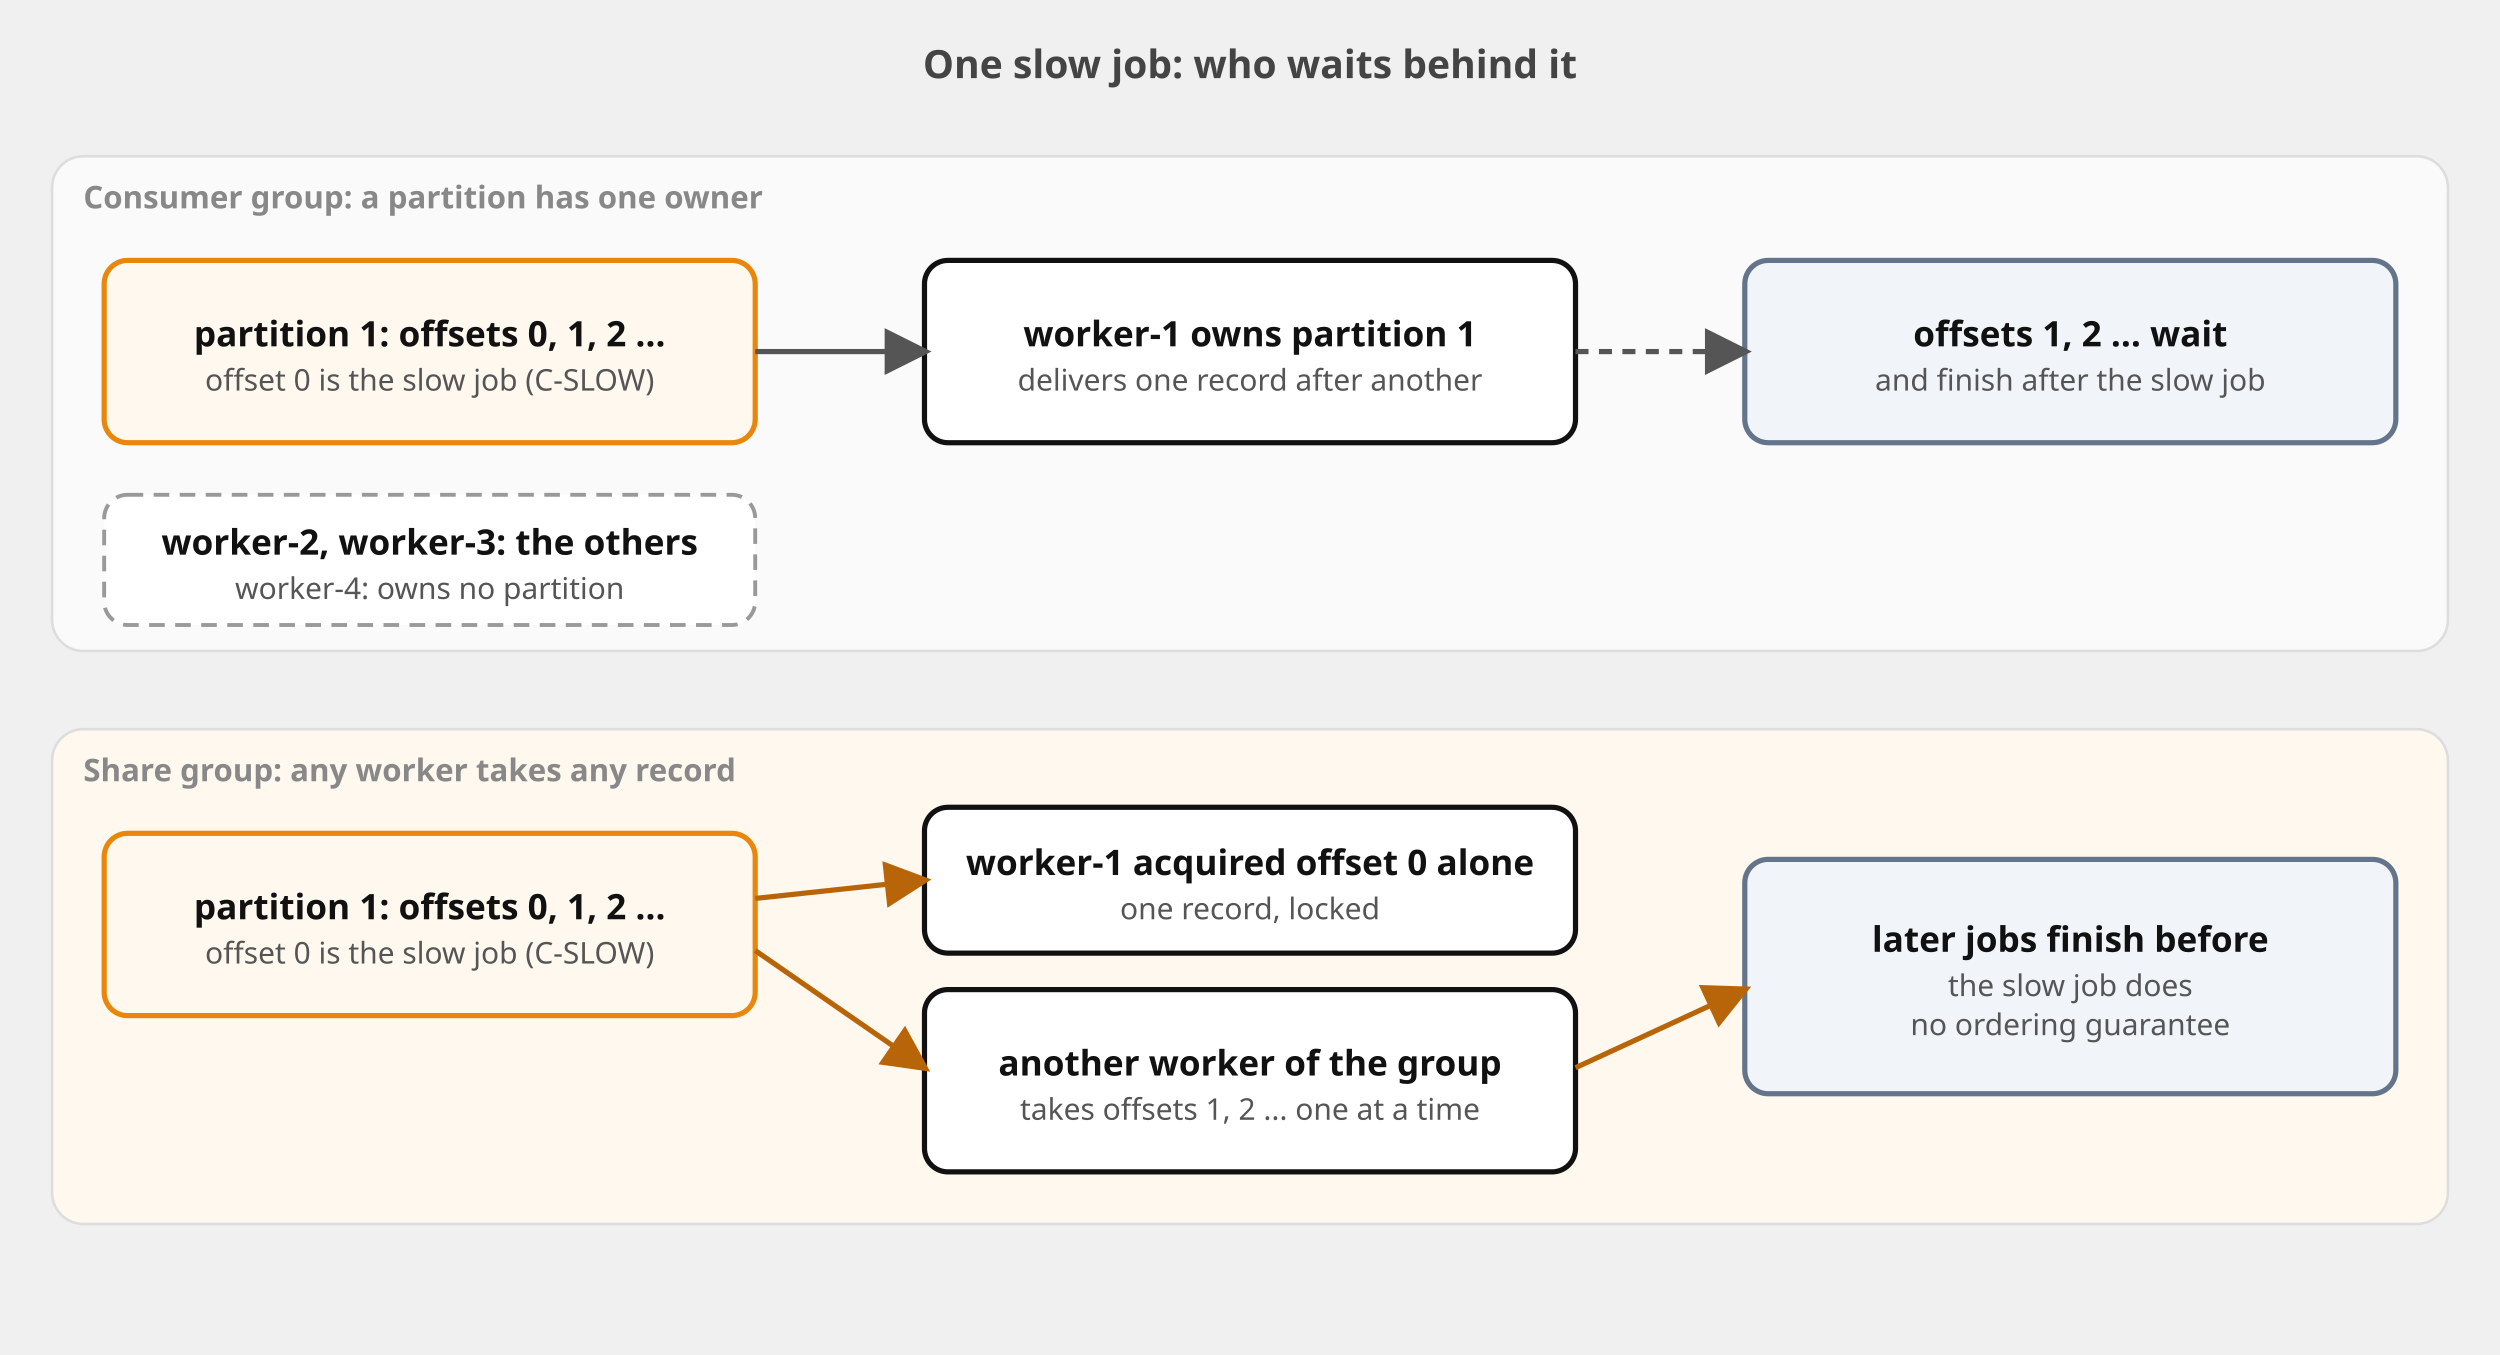
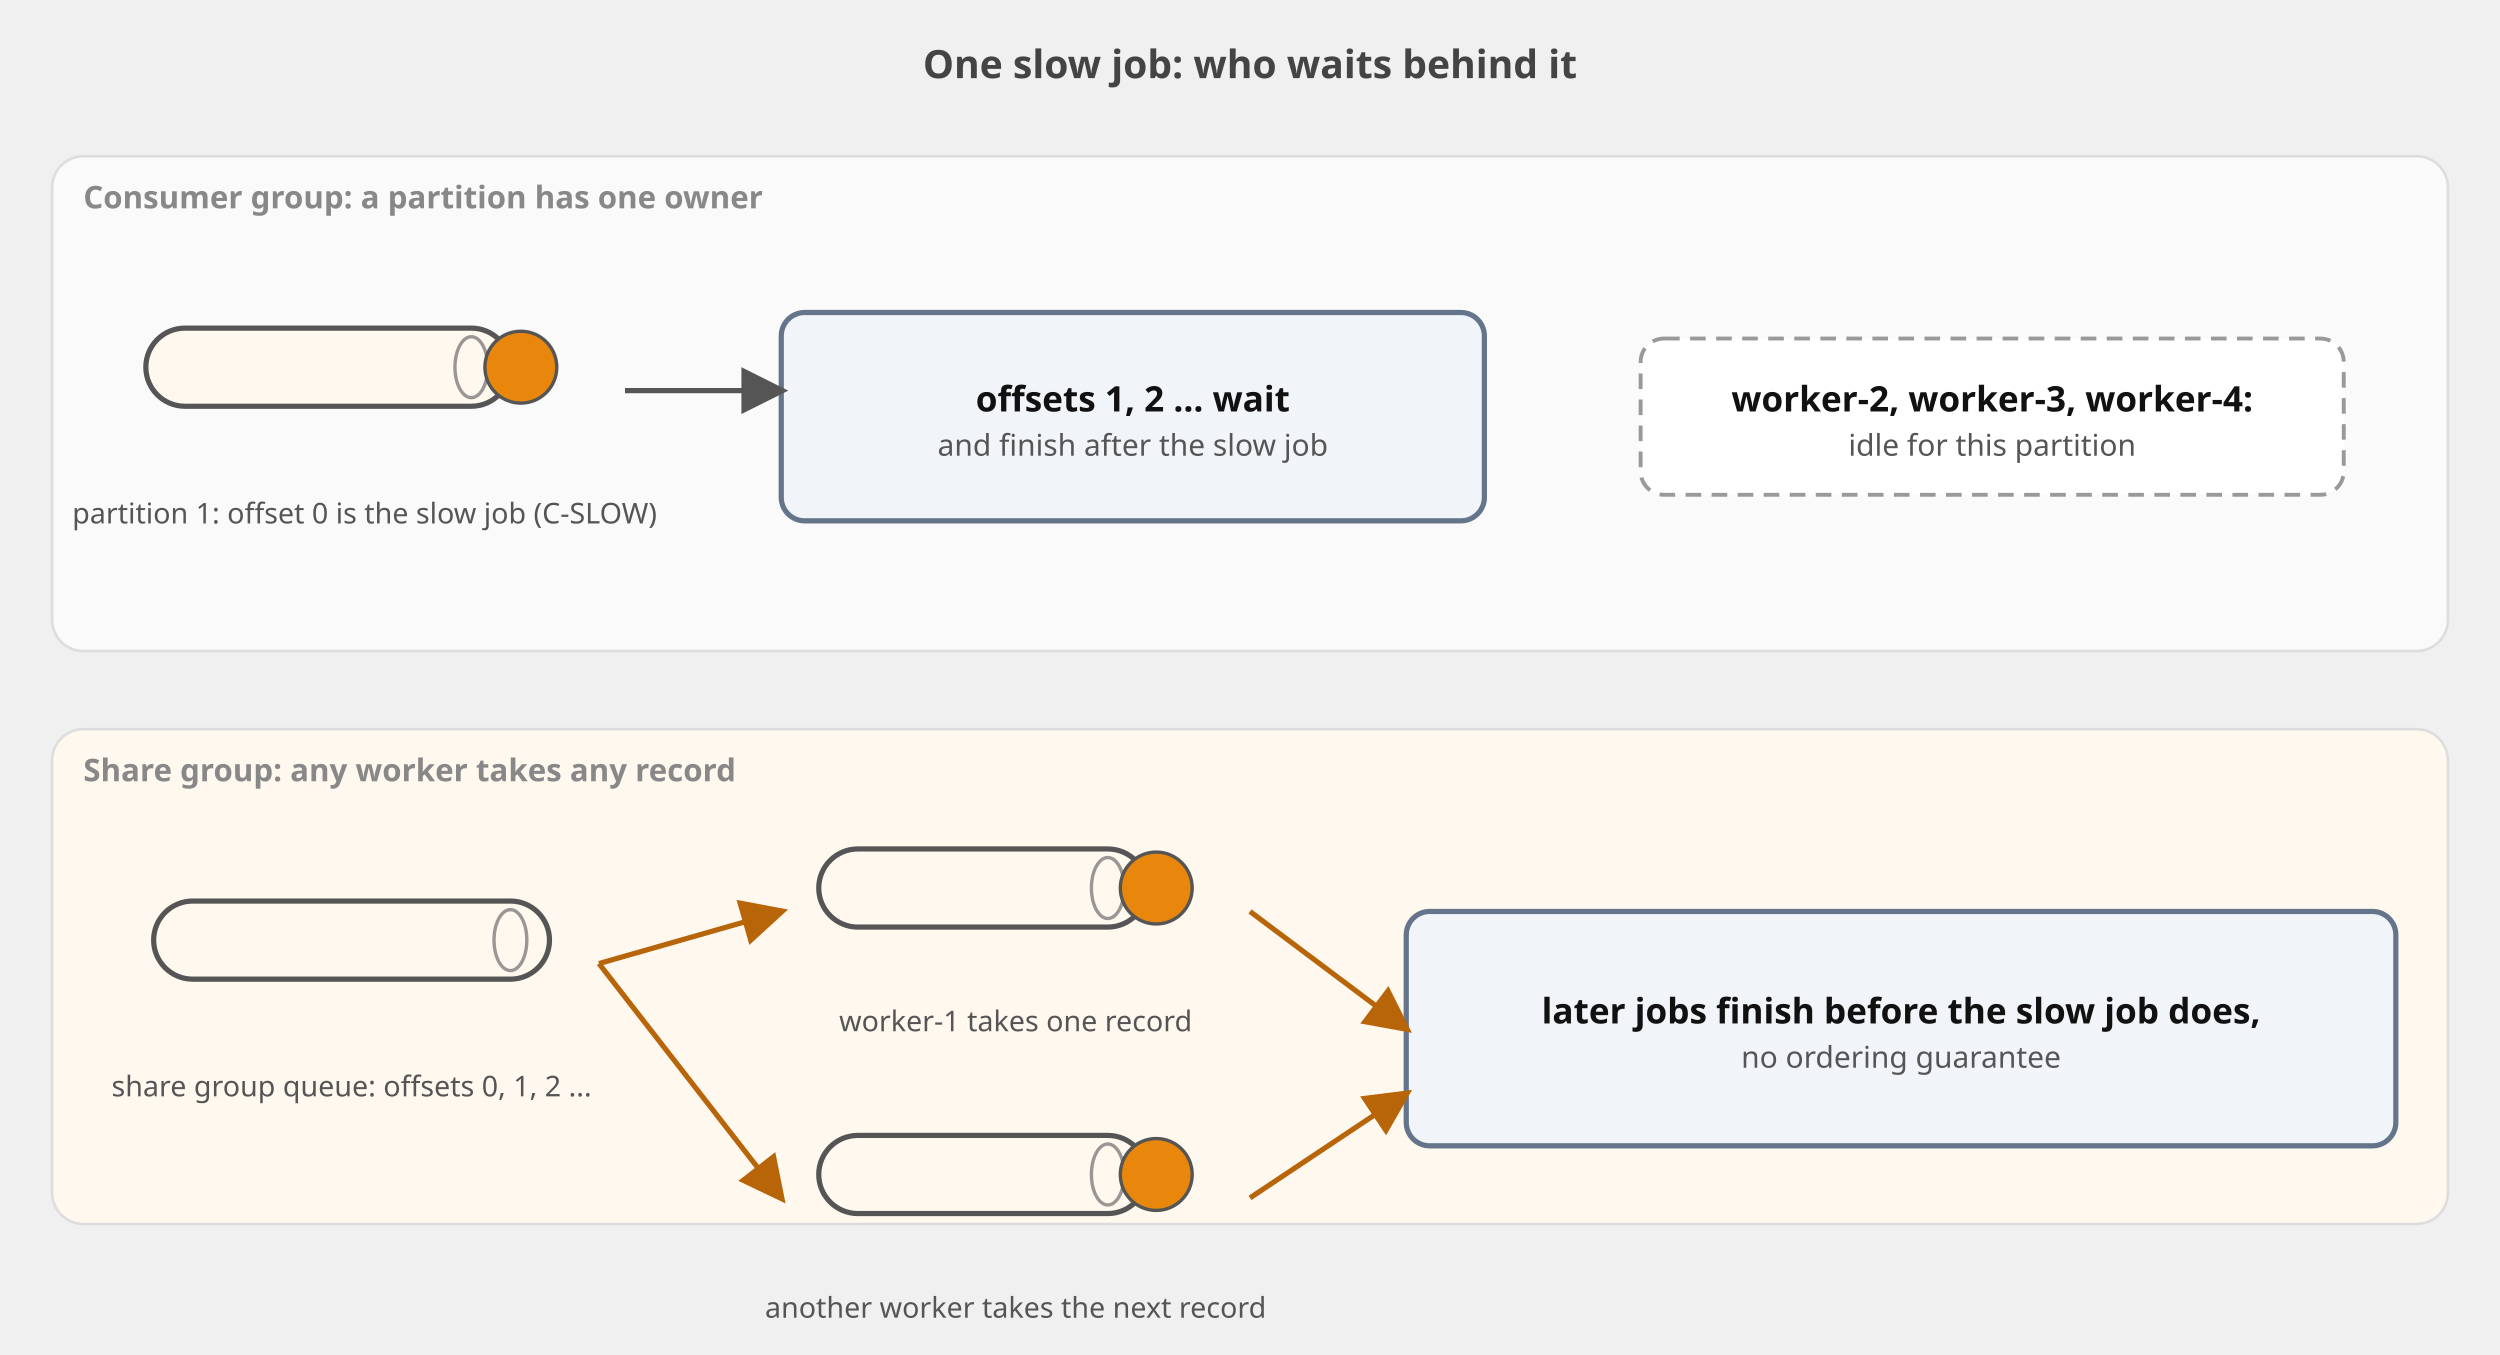
<svg xmlns="http://www.w3.org/2000/svg" viewBox="0 0 960 520" font-family="'Red Hat Text', system-ui, sans-serif" role="img">
  <defs>
    <marker id="a" viewBox="0 0 10 10" refX="8.5" refY="5" markerWidth="9" markerHeight="9" orient="auto-start-reverse">
      <path d="M0,0 L10,5 L0,10 z" fill="#555" />
    </marker>
    <marker id="am" viewBox="0 0 10 10" refX="8.5" refY="5" markerWidth="9" markerHeight="9" orient="auto-start-reverse">
      <path d="M0,0 L10,5 L0,10 z" fill="#b8650a" />
    </marker>
  </defs>
  <rect x="20" y="60" width="920" height="190" rx="12" fill="#fafafa" stroke="#ddd" />
  <text x="32" y="80" font-size="12" font-weight="700" fill="#888">Consumer group: a partition has one owner</text>
  <rect x="20" y="280" width="920" height="190" rx="12" fill="#fff8ef" stroke="#ddd" />
  <text x="32" y="300" font-size="12" font-weight="700" fill="#888">Share group: any worker takes any record</text>
-   <rect x="40" y="100" width="250" height="70" rx="9" fill="#fff8ef" stroke="#e8870c" stroke-width="2" />
-   <text x="165.0" y="133.0" font-size="13.5" font-weight="700" fill="#111111" text-anchor="middle">partition 1: offsets 0, 1, 2 ...</text>
-   <text x="165.0" y="150.0" font-size="11.5" fill="#555555" text-anchor="middle">offset 0 is the slow job (C-SLOW)</text>
-   <rect x="355" y="100" width="250" height="70" rx="9" fill="#ffffff" stroke="#111111" stroke-width="2" />
-   <text x="480.0" y="133.0" font-size="13.5" font-weight="700" fill="#111111" text-anchor="middle">worker-1 owns partition 1</text>
-   <text x="480.0" y="150.0" font-size="11.5" fill="#555555" text-anchor="middle">delivers one record after another</text>
-   <rect x="670" y="100" width="250" height="70" rx="9" fill="#f1f5f9" stroke="#64748b" stroke-width="2" />
-   <text x="795.0" y="133.0" font-size="13.5" font-weight="700" fill="#111111" text-anchor="middle">offsets 1, 2 ... wait</text>
-   <text x="795.0" y="150.0" font-size="11.5" fill="#555555" text-anchor="middle">and finish after the slow job</text>
-   <rect x="40" y="190" width="250" height="50" rx="9" fill="#ffffff" stroke="#999999" stroke-width="1.5" stroke-dasharray="6 4" />
-   <text x="165.0" y="213.0" font-size="13.5" font-weight="700" fill="#111111" text-anchor="middle">worker-2, worker-3: the others</text>
-   <text x="165.0" y="230.0" font-size="11.5" fill="#555555" text-anchor="middle">worker-4: owns no partition</text>
-   <rect x="40" y="320" width="250" height="70" rx="9" fill="#fff8ef" stroke="#e8870c" stroke-width="2" />
-   <text x="165.0" y="353.0" font-size="13.5" font-weight="700" fill="#111111" text-anchor="middle">partition 1: offsets 0, 1, 2 ...</text>
-   <text x="165.0" y="370.0" font-size="11.5" fill="#555555" text-anchor="middle">offset 0 is the slow job (C-SLOW)</text>
-   <rect x="355" y="310" width="250" height="56" rx="9" fill="#ffffff" stroke="#111111" stroke-width="2" />
-   <text x="480.0" y="336.0" font-size="13.5" font-weight="700" fill="#111111" text-anchor="middle">worker-1 acquired offset 0 alone</text>
-   <text x="480.0" y="353.0" font-size="11.5" fill="#555555" text-anchor="middle">one record, locked</text>
-   <rect x="355" y="380" width="250" height="70" rx="9" fill="#ffffff" stroke="#111111" stroke-width="2" />
-   <text x="480.0" y="413.0" font-size="13.5" font-weight="700" fill="#111111" text-anchor="middle">another worker of the group</text>
-   <text x="480.0" y="430.0" font-size="11.5" fill="#555555" text-anchor="middle">takes offsets 1, 2 ... one at a time</text>
-   <rect x="670" y="330" width="250" height="90" rx="9" fill="#f1f5f9" stroke="#64748b" stroke-width="2" />
-   <text x="795.0" y="365.5" font-size="13.5" font-weight="700" fill="#111111" text-anchor="middle">later jobs finish before</text>
-   <text x="795.0" y="382.5" font-size="11.5" fill="#555555" text-anchor="middle">the slow job does</text>
-   <text x="795.0" y="397.5" font-size="11.5" fill="#555555" text-anchor="middle">no ordering guarantee</text>
-   <path d="M290,135 L355,135" fill="none" stroke="#555" stroke-width="2" marker-end="url(#a)" />
-   <path d="M605,135 L670,135" fill="none" stroke="#555" stroke-width="2" stroke-dasharray="5 4" marker-end="url(#a)" />
-   <path d="M290,345 L355,338" fill="none" stroke="#b8650a" stroke-width="2" marker-end="url(#am)" />
-   <path d="M290,365 L355,410" fill="none" stroke="#b8650a" stroke-width="2" marker-end="url(#am)" />
-   <path d="M605,410 L670,380" fill="none" stroke="#b8650a" stroke-width="2" marker-end="url(#am)" />
+   <rect x="300" y="120" width="270" height="80" rx="9" fill="#f1f5f9" stroke="#64748b" stroke-width="2" />
+   <text x="435.0" y="158.0" font-size="13.5" font-weight="700" fill="#111111" text-anchor="middle">offsets 1, 2 ... wait</text>
+   <text x="435.0" y="175.0" font-size="11.5" fill="#555555" text-anchor="middle">and finish after the slow job</text>
+   <rect x="630" y="130" width="270" height="60" rx="9" fill="#ffffff" stroke="#999999" stroke-width="1.5" stroke-dasharray="6 4" />
+   <text x="765.0" y="158.0" font-size="13.5" font-weight="700" fill="#111111" text-anchor="middle">worker-2, worker-3, worker-4:</text>
+   <text x="765.0" y="175.0" font-size="11.5" fill="#555555" text-anchor="middle">idle for this partition</text>
+   <rect x="540" y="350" width="380" height="90" rx="9" fill="#f1f5f9" stroke="#64748b" stroke-width="2" />
+   <text x="730.0" y="393.0" font-size="13.5" font-weight="700" fill="#111111" text-anchor="middle">later jobs finish before the slow job does,</text>
+   <text x="730.0" y="410.0" font-size="11.5" fill="#555555" text-anchor="middle">no ordering guarantee</text>
+   <path d="M240,150 L300,150" fill="none" stroke="#555" stroke-width="2" marker-end="url(#a)" />
+   <path d="M230,370 L300,350" fill="none" stroke="#b8650a" stroke-width="2" marker-end="url(#am)" />
+   <path d="M230,370 L300,460" fill="none" stroke="#b8650a" stroke-width="2" marker-end="url(#am)" />
+   <path d="M480,350 L540,395" fill="none" stroke="#b8650a" stroke-width="2" marker-end="url(#am)" />
+   <path d="M480,460 L540,420" fill="none" stroke="#b8650a" stroke-width="2" marker-end="url(#am)" />
  <text x="480" y="30" font-size="15" fill="#444444" text-anchor="middle" font-weight="700">One slow job: who waits behind it</text>
+   <rect x="56.0" y="126.0" width="140.0" height="30.0" rx="15.0" fill="#fff8ef" stroke="#555555" stroke-width="2" />
+   <ellipse cx="181.0" cy="141.0" rx="6.3" ry="11.7" fill="none" stroke="#555555" stroke-width="1.3" opacity="0.6" />
+   <circle cx="200.0" cy="141.0" r="13.8" fill="#e8870c" stroke="#555555" stroke-width="1.3" />
+   <text x="140.0" y="201.0" font-size="11" fill="#555555" text-anchor="middle">partition 1: offset 0 is the slow job (C-SLOW)</text>
+   <rect x="59.0" y="346.0" width="152.0" height="30.0" rx="15.0" fill="#fff8ef" stroke="#555555" stroke-width="2" />
+   <ellipse cx="196.0" cy="361.0" rx="6.3" ry="11.7" fill="none" stroke="#555555" stroke-width="1.3" opacity="0.6" />
+   <text x="135.0" y="421.0" font-size="11" fill="#555555" text-anchor="middle">share group queue: offsets 0, 1, 2 ...</text>
+   <rect x="314.4" y="326.0" width="126.0" height="30.0" rx="15.0" fill="#fff8ef" stroke="#555555" stroke-width="2" />
+   <ellipse cx="425.4" cy="341.0" rx="6.3" ry="11.7" fill="none" stroke="#555555" stroke-width="1.3" opacity="0.6" />
+   <circle cx="444.0" cy="341.0" r="13.8" fill="#e8870c" stroke="#555555" stroke-width="1.3" />
+   <text x="390.0" y="396.0" font-size="11" fill="#555555" text-anchor="middle">worker-1 takes one record</text>
+   <rect x="314.4" y="436.0" width="126.0" height="30.0" rx="15.0" fill="#fff8ef" stroke="#555555" stroke-width="2" />
+   <ellipse cx="425.4" cy="451.0" rx="6.3" ry="11.7" fill="none" stroke="#555555" stroke-width="1.3" opacity="0.6" />
+   <circle cx="444.0" cy="451.0" r="13.8" fill="#e8870c" stroke="#555555" stroke-width="1.3" />
+   <text x="390.0" y="506.0" font-size="11" fill="#555555" text-anchor="middle">another worker takes the next record</text>
</svg>
